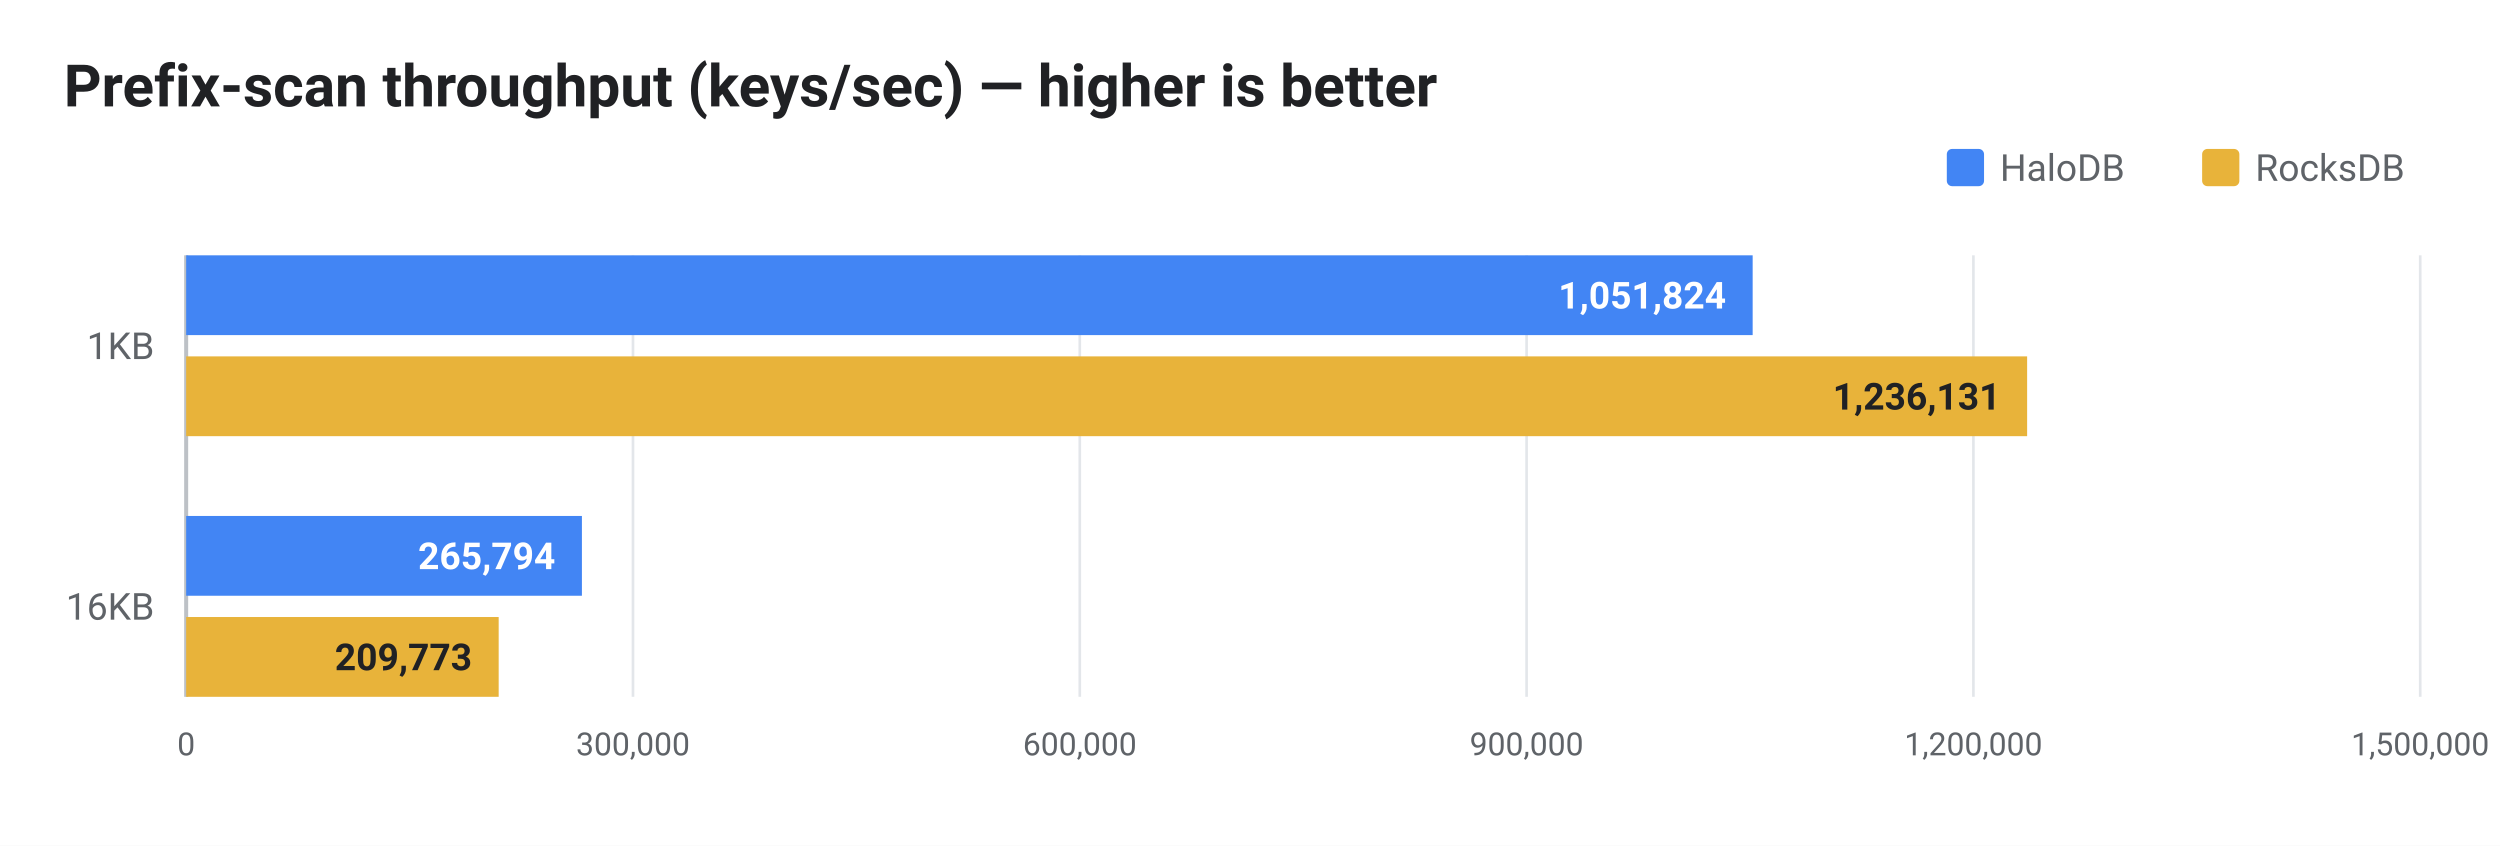
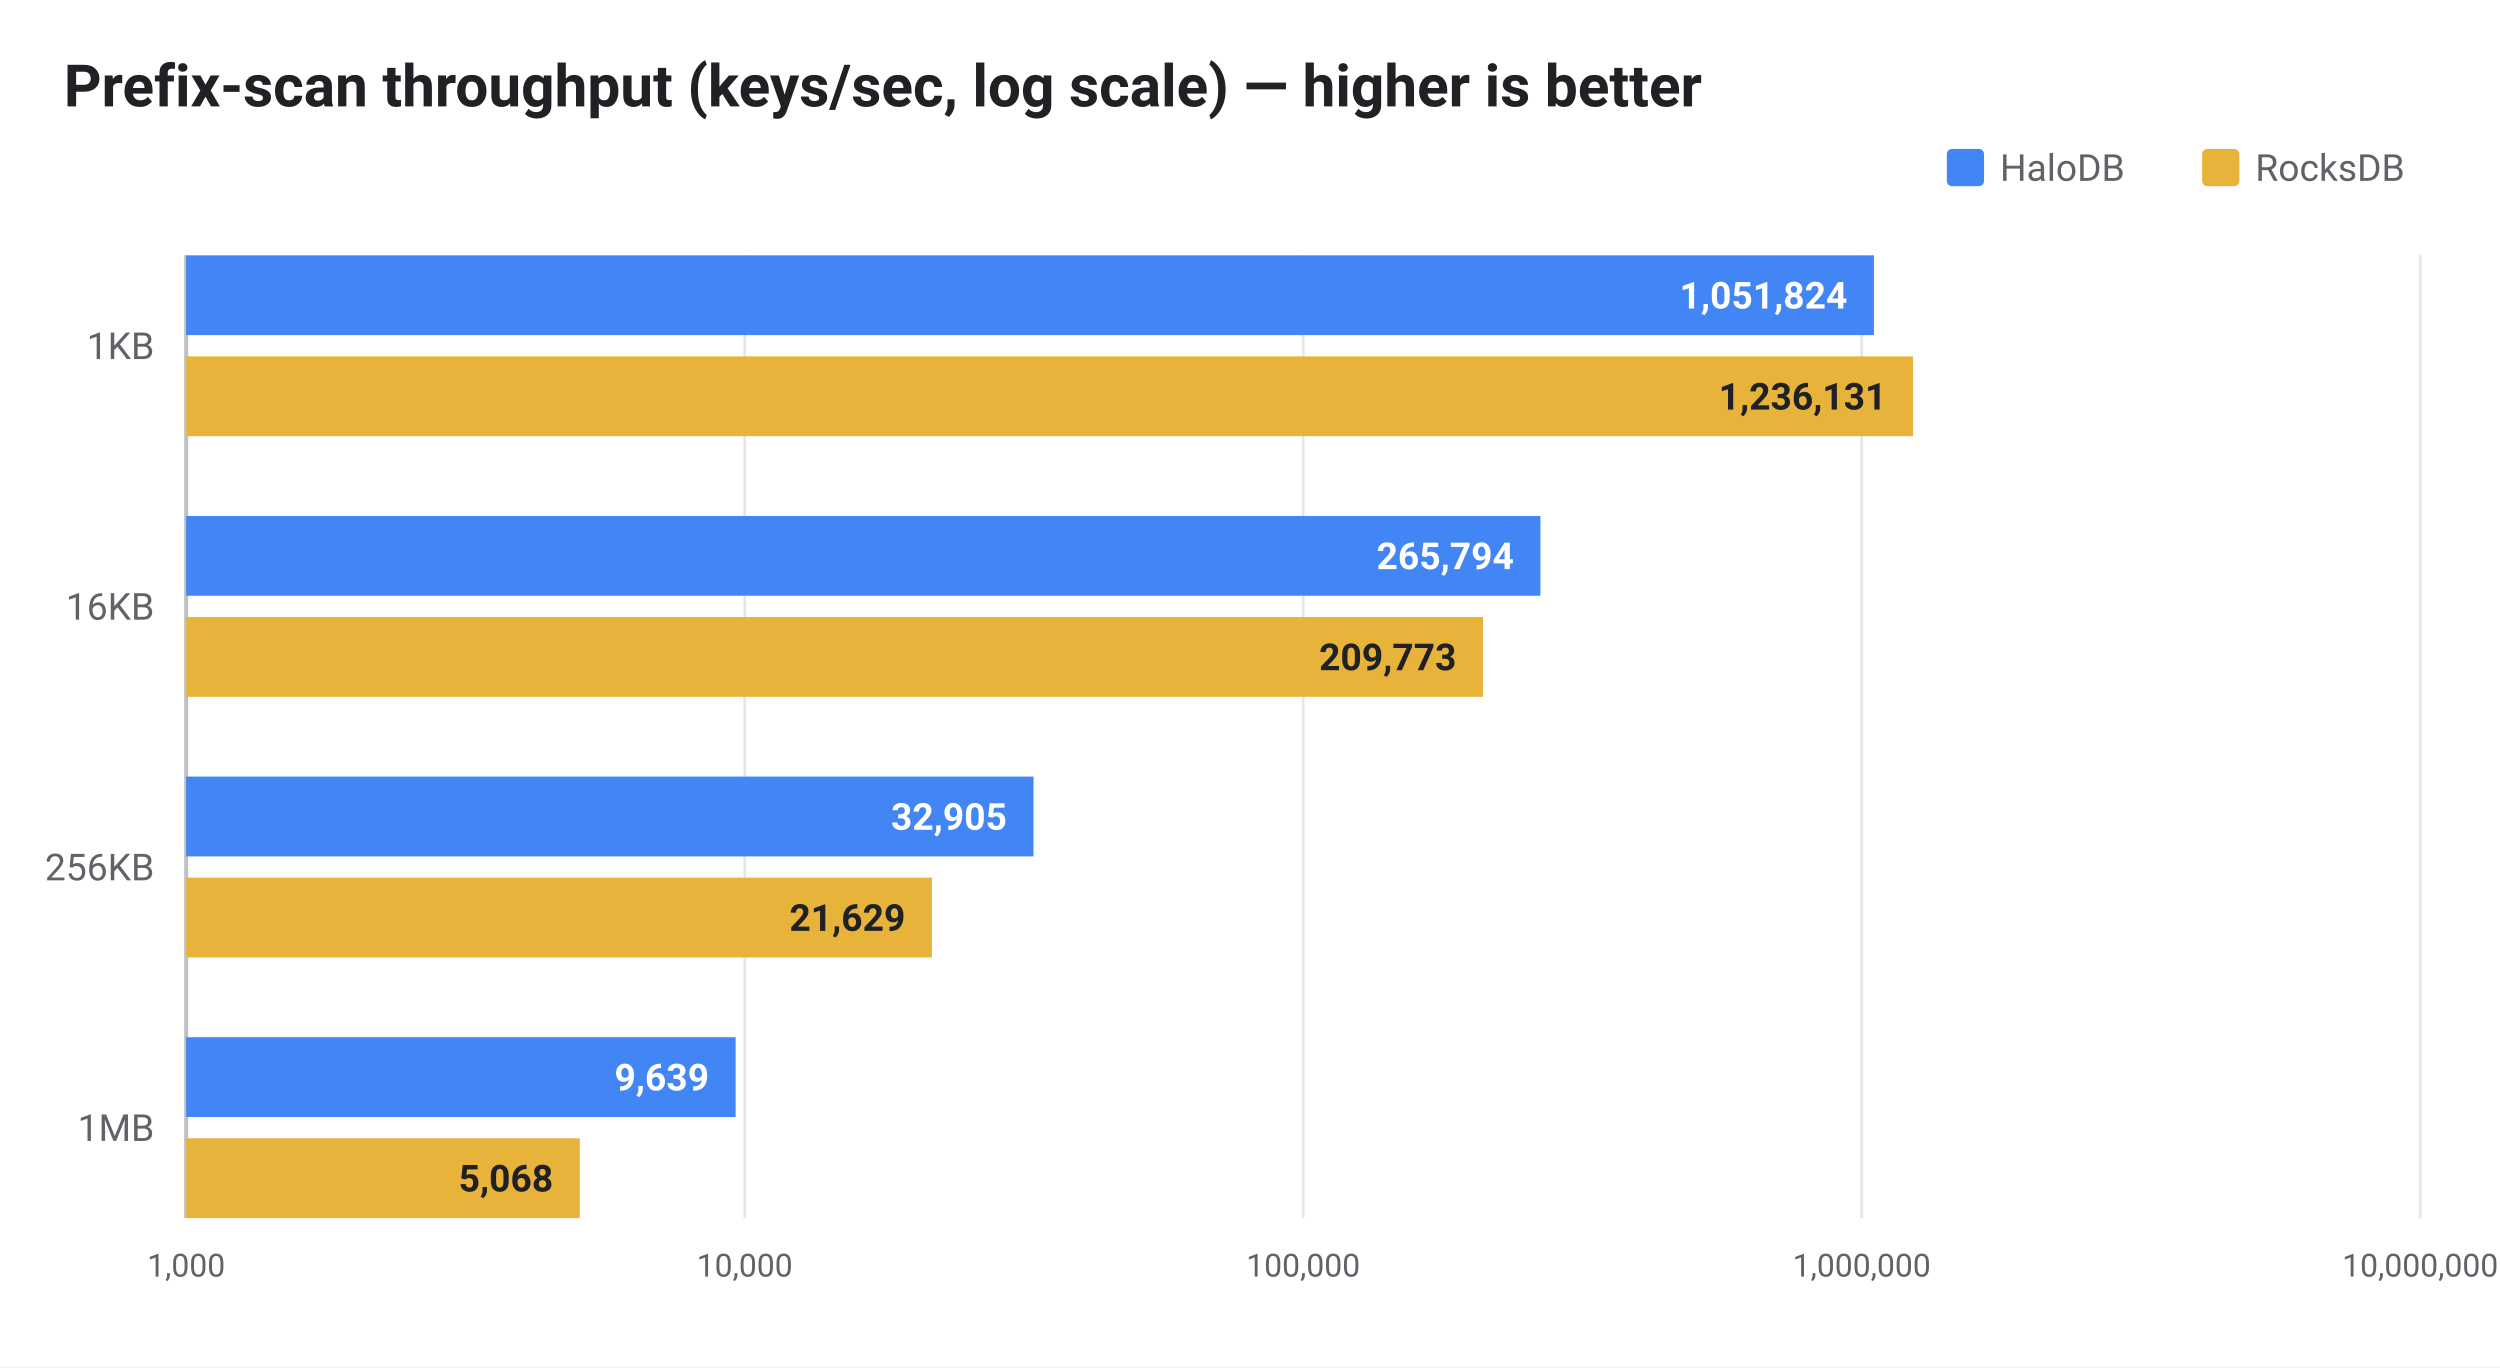
- <svg xmlns="http://www.w3.org/2000/svg" width="940" height="318" viewBox="0 0 940 318" font-family="-apple-system,BlinkMacSystemFont,'Segoe UI',Roboto,Helvetica,Arial,sans-serif">
-   <rect width="940" height="318" fill="#ffffff" />
-   <text x="24" y="40" font-size="22" font-weight="600" fill="#202124">Prefix-scan throughput (keys/sec) — higher is better</text>
+ <svg xmlns="http://www.w3.org/2000/svg" width="940" height="514" viewBox="0 0 940 514" font-family="-apple-system,BlinkMacSystemFont,'Segoe UI',Roboto,Helvetica,Arial,sans-serif">
+   <rect width="940" height="514" fill="#ffffff" />
+   <text x="24" y="40" font-size="22" font-weight="600" fill="#202124">Prefix-scan throughput (keys/sec, log scale) — higher is better</text>
  <rect x="732" y="56" width="14" height="14" rx="2" fill="#4285F4" />
  <text x="752" y="68" font-size="14" fill="#5f6368">HaloDB</text>
  <rect x="828" y="56" width="14" height="14" rx="2" fill="#E8B33A" />
  <text x="848" y="68" font-size="14" fill="#5f6368">RocksDB</text>
-   <line x1="70.0" y1="96" x2="70.0" y2="262" stroke="#e3e6ea" stroke-width="1" />
-   <text x="70.0" y="284" font-size="12" fill="#5f6368" text-anchor="middle">0</text>
-   <line x1="238.0" y1="96" x2="238.0" y2="262" stroke="#e3e6ea" stroke-width="1" />
-   <text x="238.0" y="284" font-size="12" fill="#5f6368" text-anchor="middle">300,000</text>
-   <line x1="406.0" y1="96" x2="406.0" y2="262" stroke="#e3e6ea" stroke-width="1" />
-   <text x="406.0" y="284" font-size="12" fill="#5f6368" text-anchor="middle">600,000</text>
-   <line x1="574.0" y1="96" x2="574.0" y2="262" stroke="#e3e6ea" stroke-width="1" />
-   <text x="574.0" y="284" font-size="12" fill="#5f6368" text-anchor="middle">900,000</text>
-   <line x1="742.0" y1="96" x2="742.0" y2="262" stroke="#e3e6ea" stroke-width="1" />
-   <text x="742.0" y="284" font-size="12" fill="#5f6368" text-anchor="middle">1,200,000</text>
-   <line x1="910.0" y1="96" x2="910.0" y2="262" stroke="#e3e6ea" stroke-width="1" />
-   <text x="910.0" y="284" font-size="12" fill="#5f6368" text-anchor="middle">1,500,000</text>
-   <line x1="70" y1="96" x2="70" y2="262" stroke="#bdc1c6" stroke-width="1.5" />
-   <rect x="70" y="96" width="589.0" height="30" fill="#4285F4" />
-   <text x="649.0" y="116.0" font-size="14" font-weight="600" fill="#ffffff" text-anchor="end">1,051,824</text>
-   <rect x="70" y="134" width="692.2" height="30" fill="#E8B33A" />
-   <text x="752.2" y="154.0" font-size="14" font-weight="600" fill="#202124" text-anchor="end">1,236,131</text>
+   <line x1="70.0" y1="96" x2="70.0" y2="458" stroke="#e3e6ea" stroke-width="1" />
+   <text x="70.0" y="480" font-size="12" fill="#5f6368" text-anchor="middle">1,000</text>
+   <line x1="280.0" y1="96" x2="280.0" y2="458" stroke="#e3e6ea" stroke-width="1" />
+   <text x="280.0" y="480" font-size="12" fill="#5f6368" text-anchor="middle">10,000</text>
+   <line x1="490.0" y1="96" x2="490.0" y2="458" stroke="#e3e6ea" stroke-width="1" />
+   <text x="490.0" y="480" font-size="12" fill="#5f6368" text-anchor="middle">100,000</text>
+   <line x1="700.0" y1="96" x2="700.0" y2="458" stroke="#e3e6ea" stroke-width="1" />
+   <text x="700.0" y="480" font-size="12" fill="#5f6368" text-anchor="middle">1,000,000</text>
+   <line x1="910.0" y1="96" x2="910.0" y2="458" stroke="#e3e6ea" stroke-width="1" />
+   <text x="910.0" y="480" font-size="12" fill="#5f6368" text-anchor="middle">10,000,000</text>
+   <line x1="70" y1="96" x2="70" y2="458" stroke="#bdc1c6" stroke-width="1.5" />
+   <rect x="70" y="96" width="634.6" height="30" fill="#4285F4" />
+   <text x="694.6" y="116.0" font-size="14" font-weight="600" fill="#ffffff" text-anchor="end">1,051,824</text>
+   <rect x="70" y="134" width="649.3" height="30" fill="#E8B33A" />
+   <text x="709.3" y="154.0" font-size="14" font-weight="600" fill="#202124" text-anchor="end">1,236,131</text>
  <text x="58" y="135.0" font-size="14" fill="#5f6368" text-anchor="end">1KB</text>
-   <rect x="70" y="194" width="148.8" height="30" fill="#4285F4" />
-   <text x="208.8" y="214.0" font-size="14" font-weight="600" fill="#ffffff" text-anchor="end">265,794</text>
-   <rect x="70" y="232" width="117.5" height="30" fill="#E8B33A" />
-   <text x="177.5" y="252.0" font-size="14" font-weight="600" fill="#202124" text-anchor="end">209,773</text>
+   <rect x="70" y="194" width="509.2" height="30" fill="#4285F4" />
+   <text x="569.2" y="214.0" font-size="14" font-weight="600" fill="#ffffff" text-anchor="end">265,794</text>
+   <rect x="70" y="232" width="487.6" height="30" fill="#E8B33A" />
+   <text x="547.6" y="252.0" font-size="14" font-weight="600" fill="#202124" text-anchor="end">209,773</text>
  <text x="58" y="233.0" font-size="14" fill="#5f6368" text-anchor="end">16KB</text>
+   <rect x="70" y="292" width="318.6" height="30" fill="#4285F4" />
+   <text x="378.6" y="312.0" font-size="14" font-weight="600" fill="#ffffff" text-anchor="end">32,905</text>
+   <rect x="70" y="330" width="280.4" height="30" fill="#E8B33A" />
+   <text x="340.4" y="350.0" font-size="14" font-weight="600" fill="#202124" text-anchor="end">21,629</text>
+   <text x="58" y="331.0" font-size="14" fill="#5f6368" text-anchor="end">256KB</text>
+   <rect x="70" y="390" width="206.6" height="30" fill="#4285F4" />
+   <text x="266.6" y="410.0" font-size="14" font-weight="600" fill="#ffffff" text-anchor="end">9,639</text>
+   <rect x="70" y="428" width="148.0" height="30" fill="#E8B33A" />
+   <text x="208.0" y="448.0" font-size="14" font-weight="600" fill="#202124" text-anchor="end">5,068</text>
+   <text x="58" y="429.0" font-size="14" fill="#5f6368" text-anchor="end">1MB</text>
</svg>
